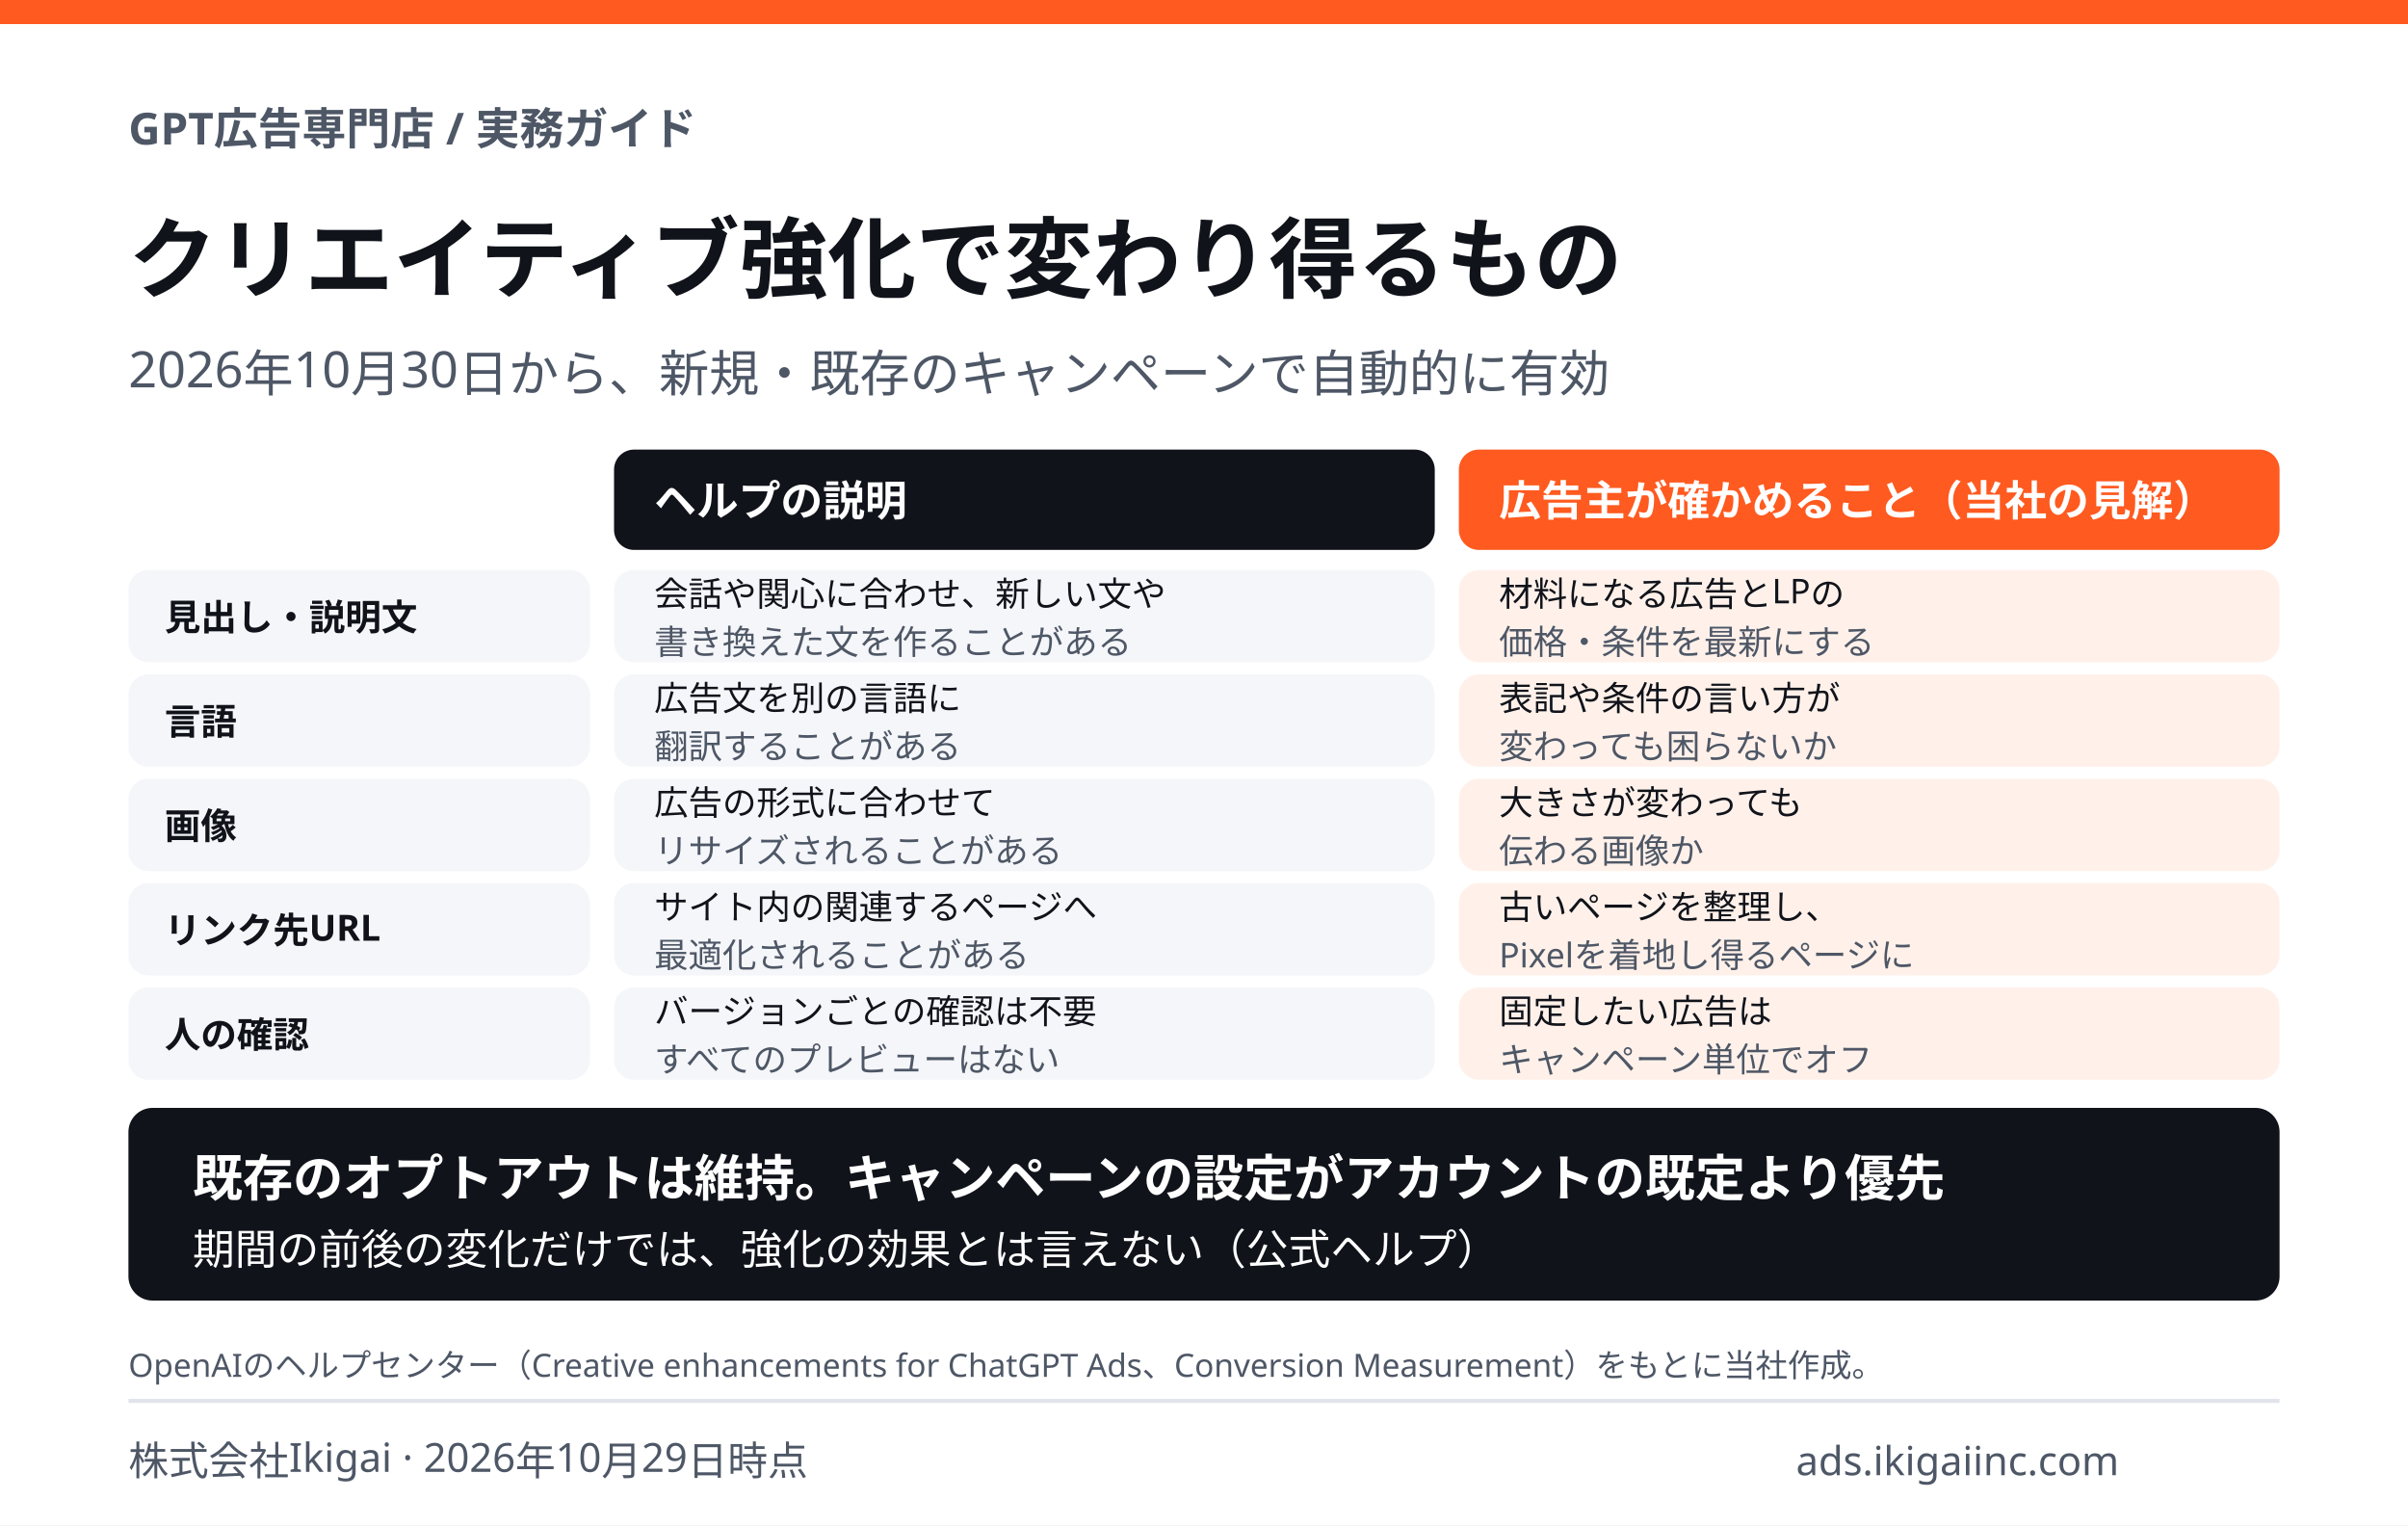
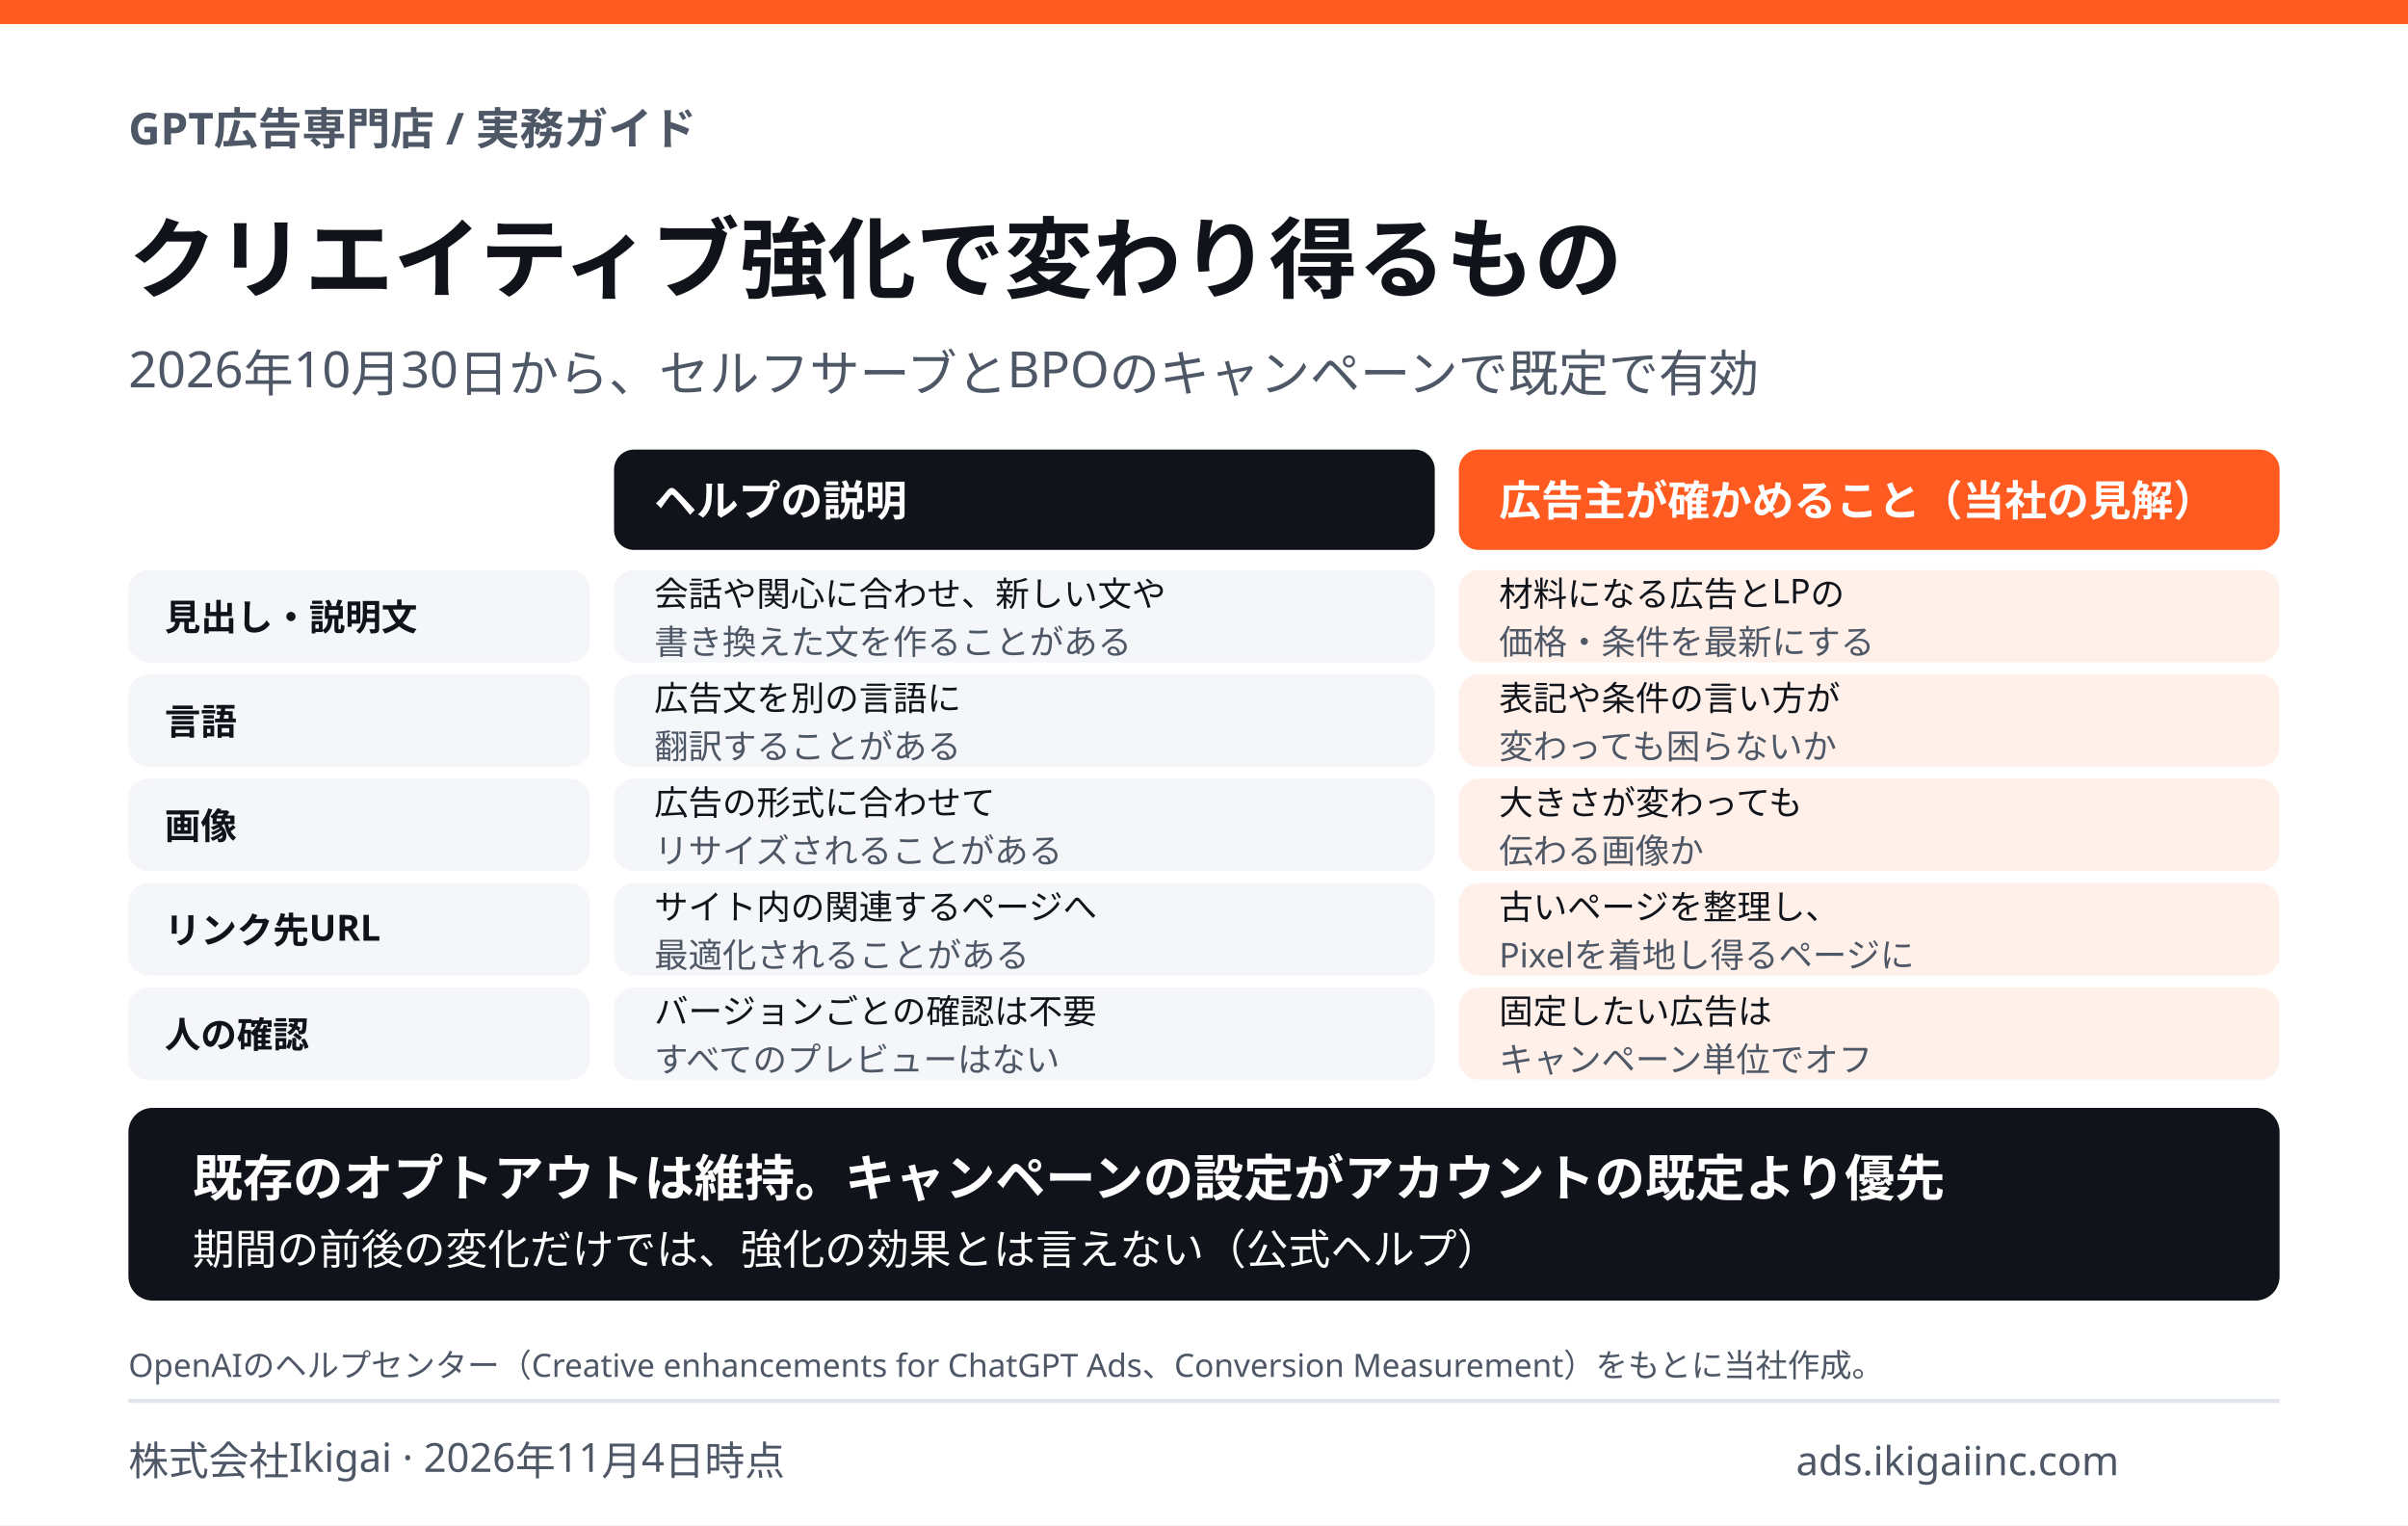
<svg xmlns="http://www.w3.org/2000/svg" width="1200" height="760" viewBox="0 0 1200 760">
  <rect width="1200" height="760" fill="#fff" />
  <g font-family="Yu Gothic, sans-serif">
    <rect x="0" y="0" width="1200" height="12" fill="#FF5A1F" />
    <text x="64" y="72" fill="#4E5766" font-size="22" font-weight="700" text-anchor="start">GPT広告専門店  /  実務ガイド</text>
    <text x="64" y="145" fill="#10131A" font-size="44" font-weight="700" text-anchor="start">クリエイティブ強化で変わり得るもの</text>
-     <text x="64" y="193" fill="#4E5766" font-size="25" font-weight="500" text-anchor="start">2026年10月30日から、新規・既存のキャンペーンで自動的に有効</text>
+     <text x="64" y="193" fill="#4E5766" font-size="25" font-weight="500" text-anchor="start">2026年10月30日から、セルフサーブとBPOのキャンペーンで既定で有効</text>
    <rect x="306" y="224" width="409" height="50" rx="10" fill="#10131A" />
    <text x="326" y="257" fill="#fff" font-size="21" font-weight="700" text-anchor="start">ヘルプの説明</text>
    <rect x="727" y="224" width="409" height="50" rx="10" fill="#FF5A1F" />
    <text x="747" y="257" fill="#fff" font-size="21" font-weight="700" text-anchor="start">広告主が確かめること（当社の見解）</text>
    <rect x="64" y="284" width="230" height="46" rx="10" fill="#F5F6F9" />
    <text x="82" y="314.0" fill="#10131A" font-size="18" font-weight="700" text-anchor="start">見出し・説明文</text>
    <rect x="306" y="284" width="409" height="46" rx="10" fill="#F5F6F9" />
    <text x="326" y="302.0" fill="#10131A" font-size="17" font-weight="500" text-anchor="start">会話や関心に合わせ、新しい文や</text>
    <text x="326" y="326.0" fill="#4E5766" font-size="17" font-weight="500" text-anchor="start">書き換えた文を作ることがある</text>
    <rect x="727" y="284" width="409" height="46" rx="10" fill="#FFF1EA" />
    <text x="747" y="302.0" fill="#10131A" font-size="17" font-weight="500" text-anchor="start">材料になる広告とLPの</text>
    <text x="747" y="326.0" fill="#4E5766" font-size="17" font-weight="500" text-anchor="start">価格・条件を最新にする</text>
    <rect x="64" y="336" width="230" height="46" rx="10" fill="#F5F6F9" />
    <text x="82" y="366.0" fill="#10131A" font-size="18" font-weight="700" text-anchor="start">言語</text>
    <rect x="306" y="336" width="409" height="46" rx="10" fill="#F5F6F9" />
    <text x="326" y="354.0" fill="#10131A" font-size="17" font-weight="500" text-anchor="start">広告文を別の言語に</text>
    <text x="326" y="378.0" fill="#4E5766" font-size="17" font-weight="500" text-anchor="start">翻訳することがある</text>
    <rect x="727" y="336" width="409" height="46" rx="10" fill="#FFF1EA" />
    <text x="747" y="354.0" fill="#10131A" font-size="17" font-weight="500" text-anchor="start">表記や条件の言い方が</text>
    <text x="747" y="378.0" fill="#4E5766" font-size="17" font-weight="500" text-anchor="start">変わっても困らないか</text>
    <rect x="64" y="388" width="230" height="46" rx="10" fill="#F5F6F9" />
    <text x="82" y="418.0" fill="#10131A" font-size="18" font-weight="700" text-anchor="start">画像</text>
    <rect x="306" y="388" width="409" height="46" rx="10" fill="#F5F6F9" />
    <text x="326" y="406.0" fill="#10131A" font-size="17" font-weight="500" text-anchor="start">広告の形式に合わせて</text>
    <text x="326" y="430.0" fill="#4E5766" font-size="17" font-weight="500" text-anchor="start">リサイズされることがある</text>
    <rect x="727" y="388" width="409" height="46" rx="10" fill="#FFF1EA" />
    <text x="747" y="406.0" fill="#10131A" font-size="17" font-weight="500" text-anchor="start">大きさが変わっても</text>
    <text x="747" y="430.0" fill="#4E5766" font-size="17" font-weight="500" text-anchor="start">伝わる画像か</text>
    <rect x="64" y="440" width="230" height="46" rx="10" fill="#F5F6F9" />
    <text x="82" y="470.0" fill="#10131A" font-size="18" font-weight="700" text-anchor="start">リンク先URL</text>
    <rect x="306" y="440" width="409" height="46" rx="10" fill="#F5F6F9" />
    <text x="326" y="458.0" fill="#10131A" font-size="17" font-weight="500" text-anchor="start">サイト内の関連するページへ</text>
    <text x="326" y="482.0" fill="#4E5766" font-size="17" font-weight="500" text-anchor="start">最適化されることがある</text>
    <rect x="727" y="440" width="409" height="46" rx="10" fill="#FFF1EA" />
    <text x="747" y="458.0" fill="#10131A" font-size="17" font-weight="500" text-anchor="start">古いページを整理し、</text>
    <text x="747" y="482.0" fill="#4E5766" font-size="17" font-weight="500" text-anchor="start">Pixelを着地し得るページに</text>
    <rect x="64" y="492" width="230" height="46" rx="10" fill="#F5F6F9" />
    <text x="82" y="522.0" fill="#10131A" font-size="18" font-weight="700" text-anchor="start">人の確認</text>
    <rect x="306" y="492" width="409" height="46" rx="10" fill="#F5F6F9" />
    <text x="326" y="510.0" fill="#10131A" font-size="17" font-weight="500" text-anchor="start">バージョンごとの確認は不要</text>
    <text x="326" y="534.0" fill="#4E5766" font-size="17" font-weight="500" text-anchor="start">すべてのプレビューはない</text>
    <rect x="727" y="492" width="409" height="46" rx="10" fill="#FFF1EA" />
    <text x="747" y="510.0" fill="#10131A" font-size="17" font-weight="500" text-anchor="start">固定したい広告は</text>
    <text x="747" y="534.0" fill="#4E5766" font-size="17" font-weight="500" text-anchor="start">キャンペーン単位でオフ</text>
    <rect x="64" y="552" width="1072" height="96" rx="12" fill="#10131A" />
    <text x="96" y="596" fill="#fff" font-size="25" font-weight="700" text-anchor="start">既存のオプトアウトは維持。キャンペーンの設定がアカウントの既定より優先</text>
    <text x="96" y="630" fill="#fff" font-size="21" font-weight="500" text-anchor="start">期間の前後の変化だけでは、強化の効果とは言えない（公式ヘルプ）</text>
    <text x="64" y="660" fill="#4E5766" font-size="22" font-weight="500" text-anchor="start" />
    <text x="64" y="686" fill="#4E5766" font-size="16" font-weight="500" text-anchor="start">OpenAIのヘルプセンター（Creative enhancements for ChatGPT Ads、Conversion Measurement）をもとに当社作成。</text>
    <path d="M64 698H1136" stroke="#E1E4EB" stroke-width="2" />
-     <text x="64" y="735" fill="#4E5766" font-size="20" font-weight="500" text-anchor="start">株式会社Ikigai  ·  2026年10月29日時点</text>
+     <text x="64" y="735" fill="#4E5766" font-size="20" font-weight="500" text-anchor="start">株式会社Ikigai  ·  2026年11月4日時点</text>
    <text x="895" y="735" fill="#4E5766" font-size="20" font-weight="500" text-anchor="start">ads.ikigaiinc.com</text>
  </g>
</svg>
